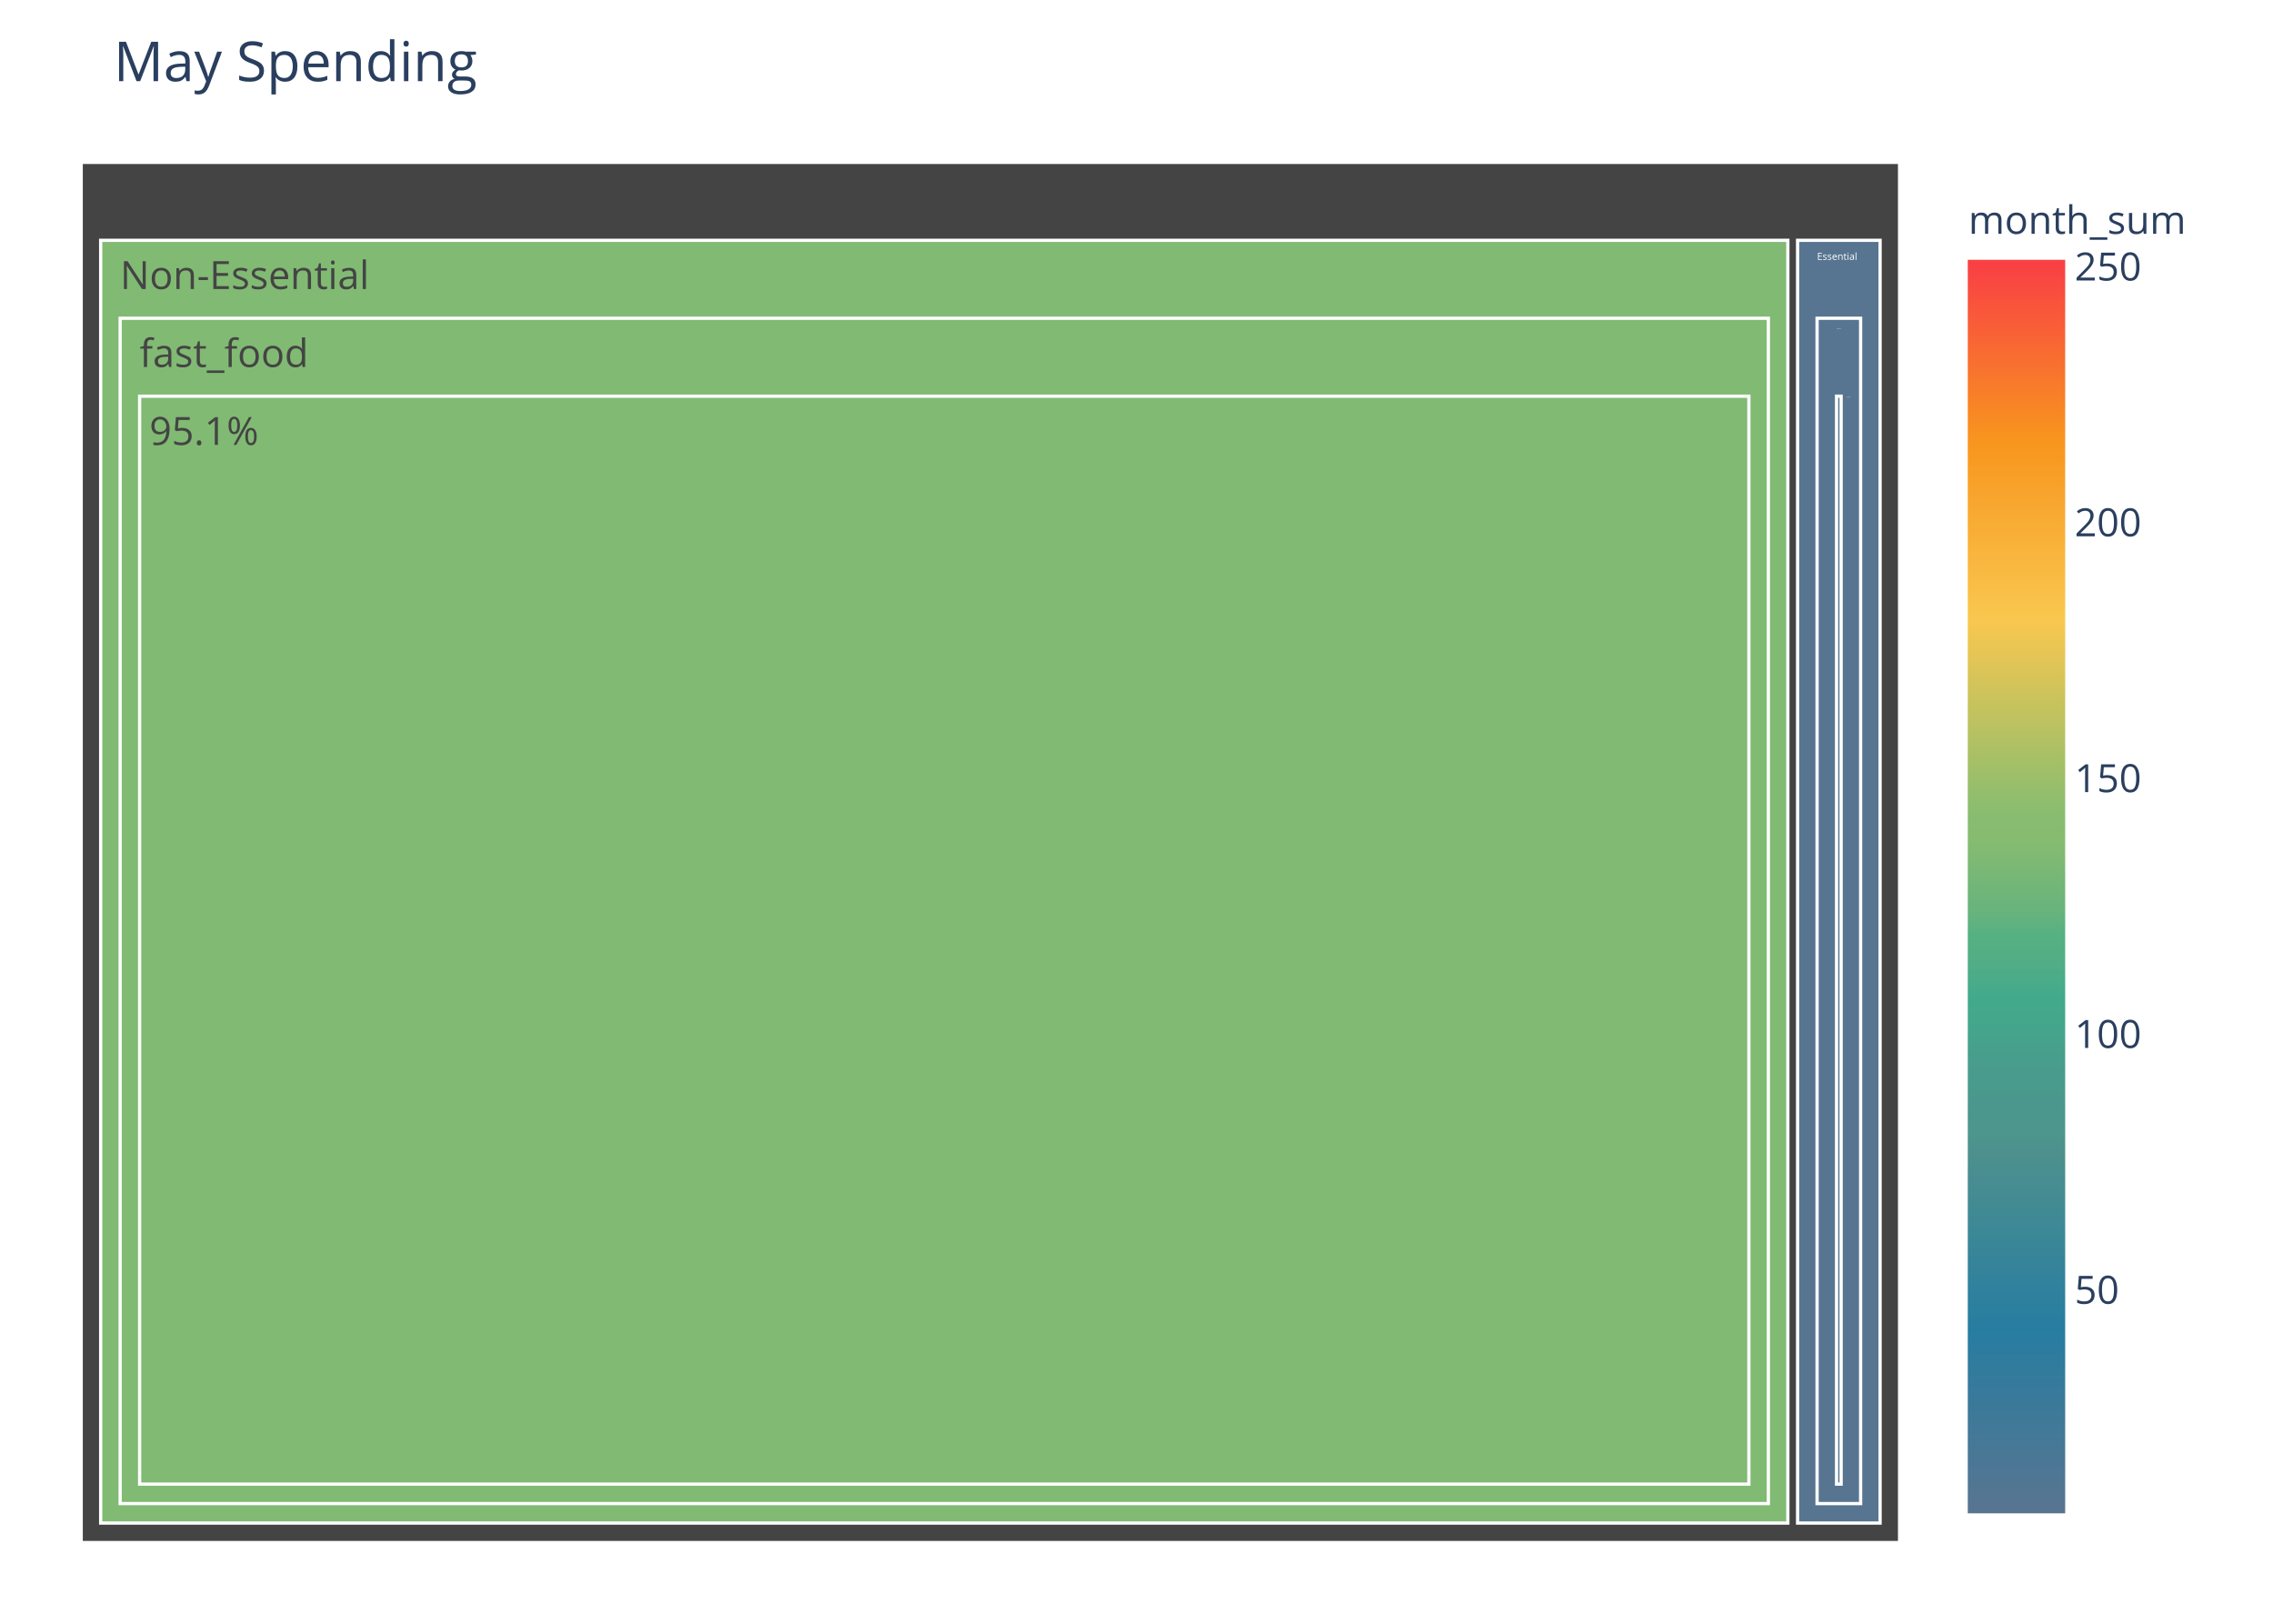
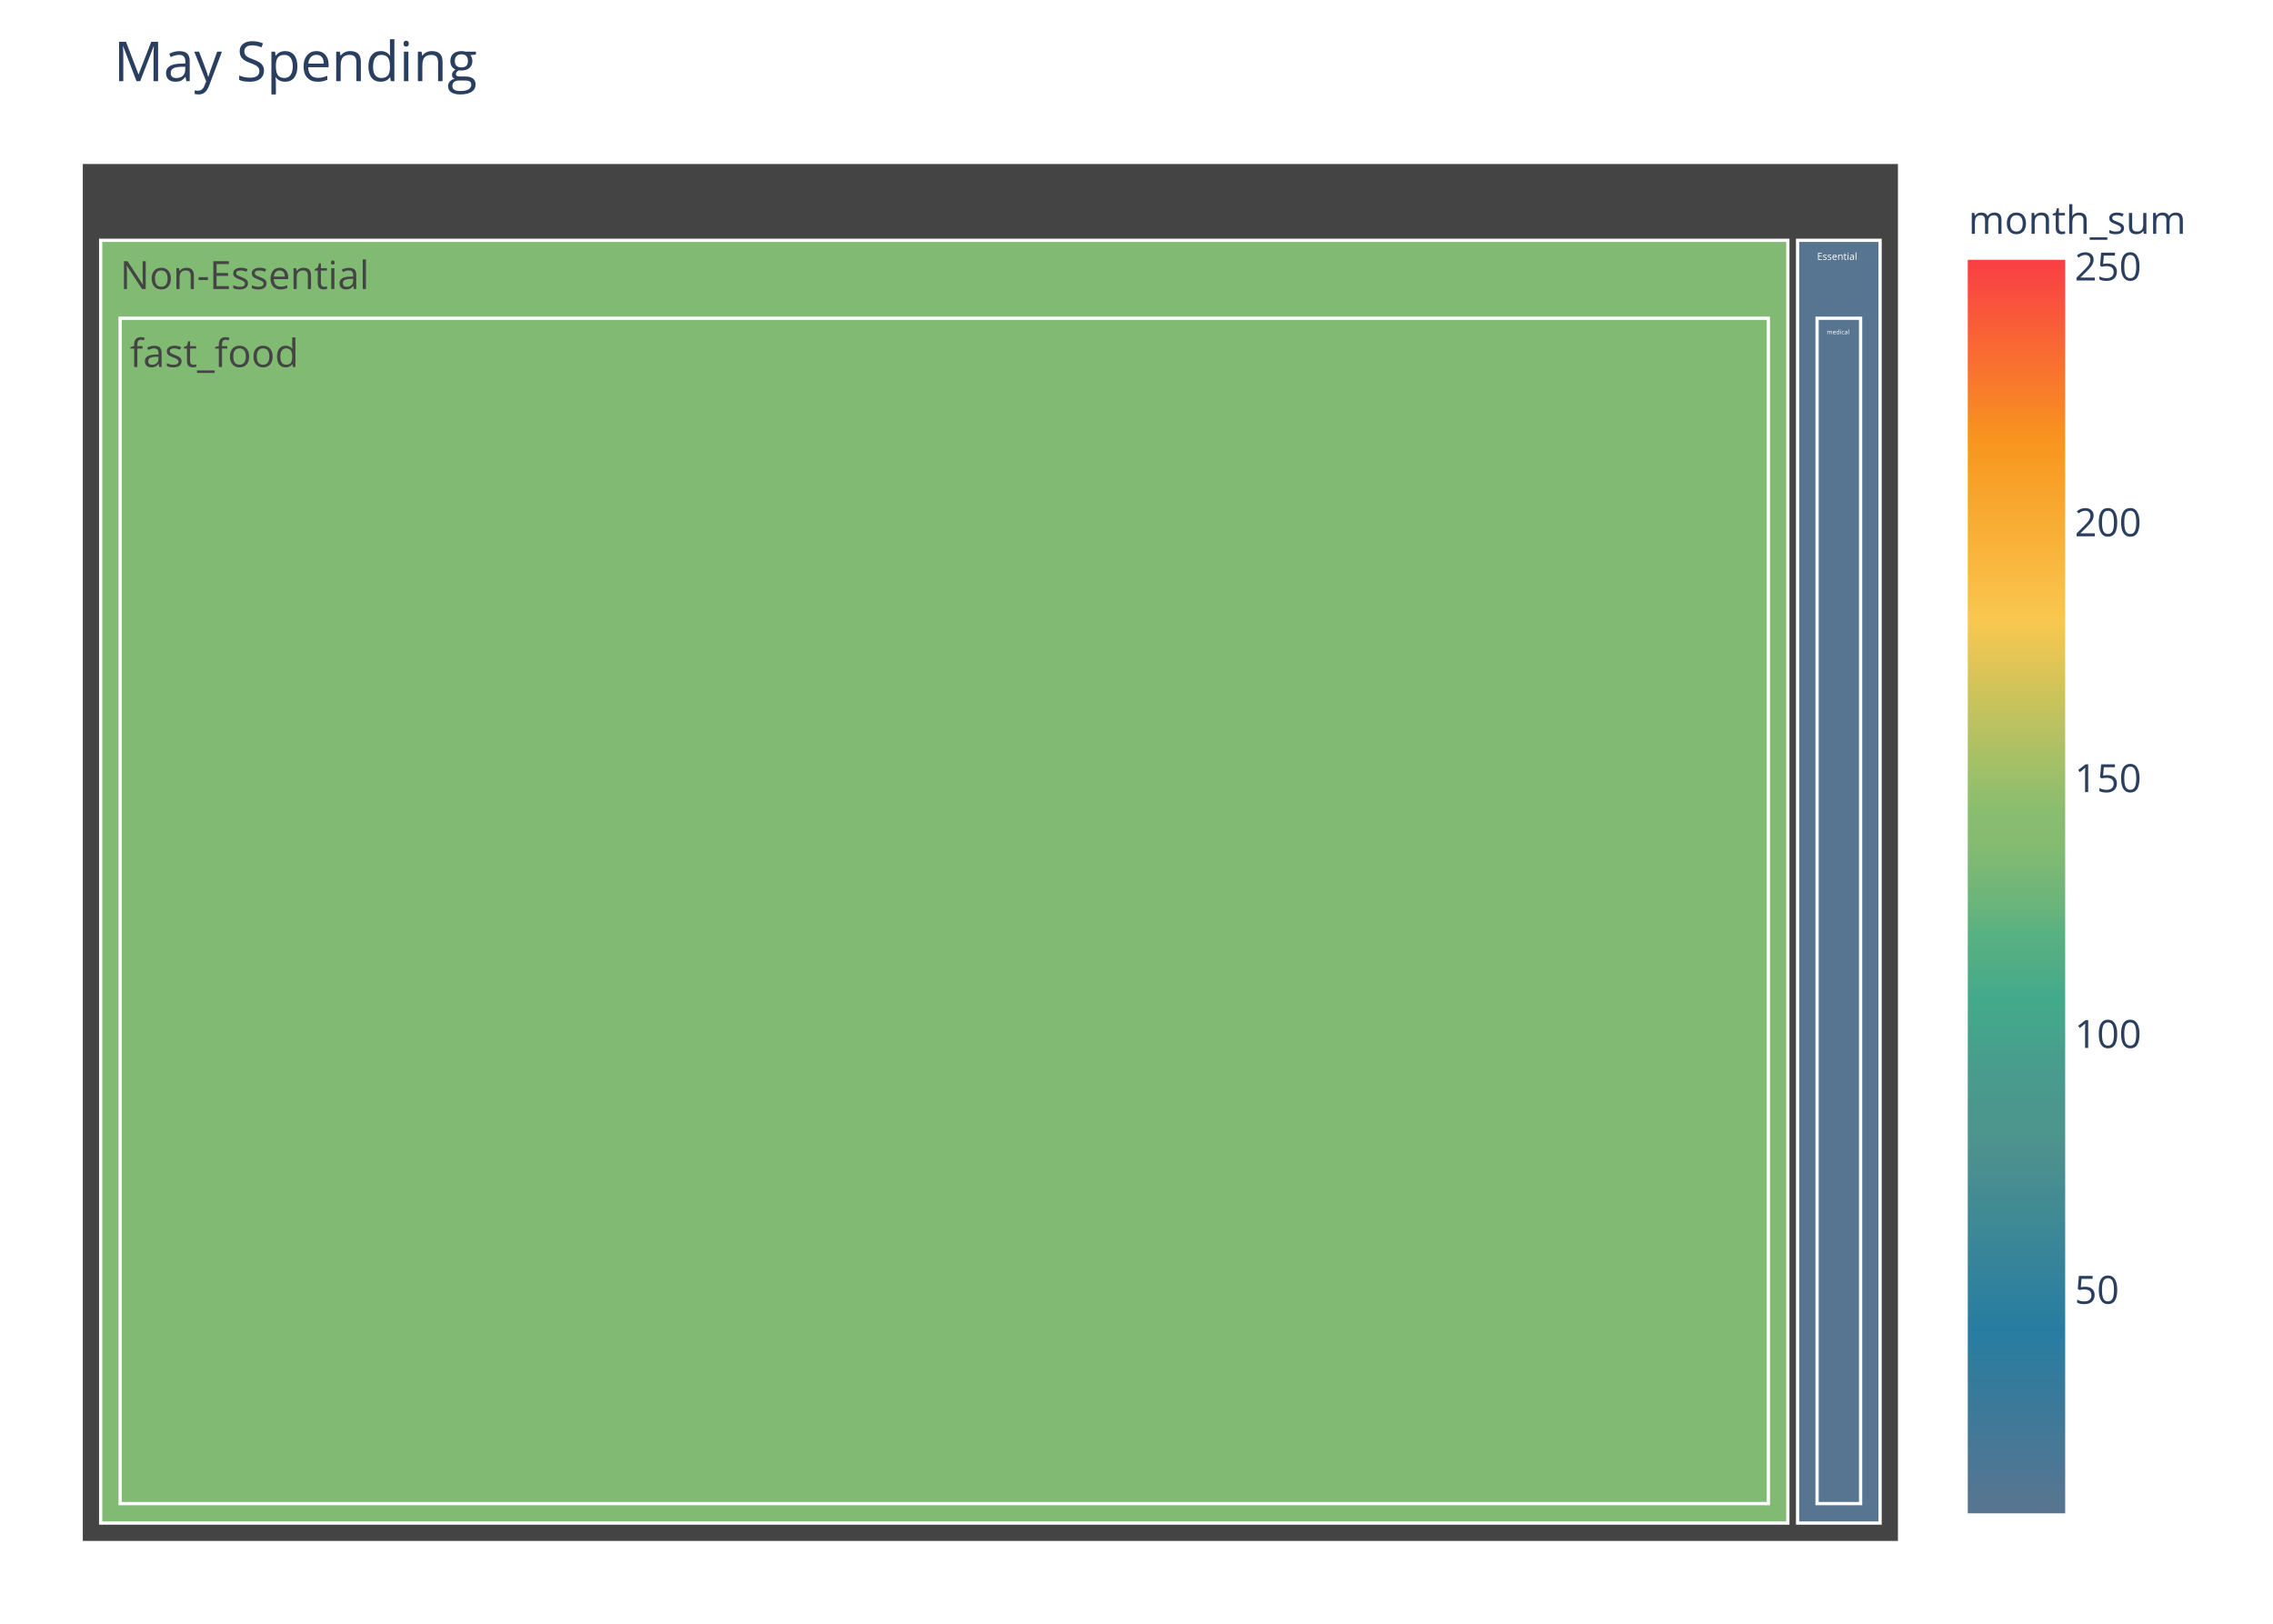
<svg xmlns="http://www.w3.org/2000/svg" class="main-svg" width="700" height="500" style="" viewBox="0 0 700 500">
  <rect x="0" y="0" width="700" height="500" style="fill: rgb(255, 255, 255); fill-opacity: 1;" />
-   <defs id="defs-0cb4f3">
+   <defs id="defs-95114f">
    <g class="clips" />
    <g class="gradients">
-       <linearGradient x1="0" x2="0" y1="1" y2="0" id="g0cb4f3-cbcoloraxis">
+       <linearGradient x1="0" x2="0" y1="1" y2="0" id="g95114f-cbcoloraxis">
        <stop offset="0%" stop-color="rgb(87, 117, 144)" stop-opacity="1" />
        <stop offset="1.587%" stop-color="rgb(82, 118, 146)" stop-opacity="1" />
        <stop offset="3.175%" stop-color="rgb(76, 119, 148)" stop-opacity="1" />
        <stop offset="4.762%" stop-color="rgb(71, 120, 150)" stop-opacity="1" />
        <stop offset="6.349%" stop-color="rgb(66, 121, 152)" stop-opacity="1" />
        <stop offset="7.937%" stop-color="rgb(60, 121, 153)" stop-opacity="1" />
        <stop offset="9.524%" stop-color="rgb(55, 122, 155)" stop-opacity="1" />
        <stop offset="11.111%" stop-color="rgb(50, 123, 157)" stop-opacity="1" />
        <stop offset="12.698%" stop-color="rgb(44, 124, 159)" stop-opacity="1" />
        <stop offset="14.286%" stop-color="rgb(39, 125, 161)" stop-opacity="1" />
        <stop offset="15.873%" stop-color="rgb(43, 127, 159)" stop-opacity="1" />
        <stop offset="17.46%" stop-color="rgb(47, 129, 157)" stop-opacity="1" />
        <stop offset="19.048%" stop-color="rgb(52, 131, 155)" stop-opacity="1" />
        <stop offset="20.635%" stop-color="rgb(56, 133, 153)" stop-opacity="1" />
        <stop offset="22.222%" stop-color="rgb(60, 136, 150)" stop-opacity="1" />
        <stop offset="23.81%" stop-color="rgb(64, 138, 148)" stop-opacity="1" />
        <stop offset="25.397%" stop-color="rgb(69, 140, 146)" stop-opacity="1" />
        <stop offset="26.984%" stop-color="rgb(73, 142, 144)" stop-opacity="1" />
        <stop offset="28.571%" stop-color="rgb(77, 144, 142)" stop-opacity="1" />
        <stop offset="30.159%" stop-color="rgb(76, 150, 141)" stop-opacity="1" />
        <stop offset="31.746%" stop-color="rgb(75, 150, 141)" stop-opacity="1" />
        <stop offset="33.333%" stop-color="rgb(74, 153, 141)" stop-opacity="1" />
        <stop offset="34.921%" stop-color="rgb(73, 156, 141)" stop-opacity="1" />
        <stop offset="36.508%" stop-color="rgb(71, 158, 140)" stop-opacity="1" />
        <stop offset="38.095%" stop-color="rgb(69, 164, 140)" stop-opacity="1" />
        <stop offset="39.683%" stop-color="rgb(68, 167, 139)" stop-opacity="1" />
        <stop offset="41.27%" stop-color="rgb(67, 170, 139)" stop-opacity="1" />
        <stop offset="42.857%" stop-color="rgb(76, 172, 136)" stop-opacity="1" />
        <stop offset="44.444%" stop-color="rgb(84, 174, 132)" stop-opacity="1" />
        <stop offset="46.032%" stop-color="rgb(85, 176, 130)" stop-opacity="1" />
        <stop offset="47.619%" stop-color="rgb(101, 179, 126)" stop-opacity="1" />
        <stop offset="49.206%" stop-color="rgb(110, 181, 122)" stop-opacity="1" />
        <stop offset="50.794%" stop-color="rgb(118, 183, 119)" stop-opacity="1" />
        <stop offset="52.381%" stop-color="rgb(127, 186, 116)" stop-opacity="1" />
        <stop offset="53.968%" stop-color="rgb(135, 188, 112)" stop-opacity="1" />
        <stop offset="55.556%" stop-color="rgb(136, 188, 112)" stop-opacity="1" />
        <stop offset="57.143%" stop-color="rgb(144, 190, 109)" stop-opacity="1" />
        <stop offset="58.73%" stop-color="rgb(156, 191, 106)" stop-opacity="1" />
        <stop offset="60.317%" stop-color="rgb(167, 192, 102)" stop-opacity="1" />
        <stop offset="61.905%" stop-color="rgb(179, 193, 99)" stop-opacity="1" />
        <stop offset="63.492%" stop-color="rgb(191, 194, 96)" stop-opacity="1" />
        <stop offset="65.079%" stop-color="rgb(202, 195, 92)" stop-opacity="1" />
        <stop offset="66.667%" stop-color="rgb(214, 196, 89)" stop-opacity="1" />
        <stop offset="68.254%" stop-color="rgb(226, 197, 86)" stop-opacity="1" />
        <stop offset="69.841%" stop-color="rgb(237, 198, 82)" stop-opacity="1" />
        <stop offset="71.429%" stop-color="rgb(249, 199, 79)" stop-opacity="1" />
        <stop offset="73.016%" stop-color="rgb(249, 194, 74)" stop-opacity="1" />
        <stop offset="74.603%" stop-color="rgb(249, 188, 68)" stop-opacity="1" />
        <stop offset="76.19%" stop-color="rgb(249, 183, 63)" stop-opacity="1" />
        <stop offset="77.778%" stop-color="rgb(249, 177, 57)" stop-opacity="1" />
        <stop offset="79.365%" stop-color="rgb(248, 172, 52)" stop-opacity="1" />
        <stop offset="80.952%" stop-color="rgb(248, 166, 46)" stop-opacity="1" />
        <stop offset="82.54%" stop-color="rgb(248, 161, 41)" stop-opacity="1" />
        <stop offset="84.127%" stop-color="rgb(248, 155, 35)" stop-opacity="1" />
        <stop offset="85.714%" stop-color="rgb(248, 150, 30)" stop-opacity="1" />
        <stop offset="87.302%" stop-color="rgb(248, 141, 34)" stop-opacity="1" />
        <stop offset="88.889%" stop-color="rgb(248, 131, 38)" stop-opacity="1" />
        <stop offset="90.476%" stop-color="rgb(248, 122, 43)" stop-opacity="1" />
        <stop offset="92.063%" stop-color="rgb(248, 112, 47)" stop-opacity="1" />
        <stop offset="93.651%" stop-color="rgb(249, 103, 51)" stop-opacity="1" />
        <stop offset="95.238%" stop-color="rgb(249, 93, 55)" stop-opacity="1" />
        <stop offset="96.825%" stop-color="rgb(249, 84, 60)" stop-opacity="1" />
        <stop offset="98.413%" stop-color="rgb(249, 74, 64)" stop-opacity="1" />
        <stop offset="100%" stop-color="rgb(249, 65, 68)" stop-opacity="1" />
      </linearGradient>
    </g>
  </defs>
  <g class="bglayer" />
  <g class="layer-below">
    <g class="imagelayer" />
    <g class="shapelayer" />
  </g>
  <g class="cartesianlayer" />
  <g class="polarlayer" />
  <g class="ternarylayer" />
  <g class="geolayer" />
  <g class="funnelarealayer" />
  <g class="pielayer" />
  <g class="treemaplayer">
    <g class="trace treemap" style="opacity: 1;">
      <g class="slice cursor-pointer">
        <path class="surface" d="M25,50L585,50L585,475L25,475Z" style="pointer-events: all; stroke-width: 1; fill: rgb(68, 68, 68); fill-opacity: 1; stroke: rgb(255, 255, 255); stroke-opacity: 1; opacity: 1;" />
        <g class="slicetext">
          <text data-notex="1" class="slicetext" text-anchor="start" x="0" y="0" style="font-family: 'Open Sans', verdana, arial, sans-serif; font-size: 12px; fill: rgb(255, 255, 255); fill-opacity: 1; white-space: pre;" transform="translate(31,65)"> </text>
        </g>
      </g>
      <g class="slice cursor-pointer">
        <path class="surface" d="M31,74L550.59,74L550.59,469L31,469Z" style="pointer-events: all; stroke-width: 1; fill: rgb(129, 186, 115); fill-opacity: 1; stroke: rgb(255, 255, 255); stroke-opacity: 1; opacity: 1;" />
        <g class="slicetext">
          <text data-notex="1" class="slicetext" text-anchor="start" x="0" y="0" style="font-family: 'Open Sans', verdana, arial, sans-serif; font-size: 12px; fill: rgb(68, 68, 68); fill-opacity: 1; white-space: pre;" transform="translate(37,89)">Non-Essential</text>
        </g>
      </g>
      <g class="slice cursor-pointer">
        <path class="surface" d="M553.59,74L579,74L579,469L553.59,469Z" style="pointer-events: all; stroke-width: 1; fill: rgb(87, 117, 144); fill-opacity: 1; stroke: rgb(255, 255, 255); stroke-opacity: 1; opacity: 1;" />
        <g class="slicetext">
          <text data-notex="1" class="slicetext" text-anchor="start" x="0" y="0" style="font-family: 'Open Sans', verdana, arial, sans-serif; font-size: 12px; fill: rgb(255, 255, 255); fill-opacity: 1; white-space: pre;" transform="translate(559.59,80.01578)scale(0.2513147)">Essential</text>
        </g>
      </g>
      <g class="slice cursor-pointer">
        <path class="surface" d="M37,98L544.59,98L544.59,463L37,463Z" style="pointer-events: all; stroke-width: 1; fill: rgb(129, 186, 115); fill-opacity: 1; stroke: rgb(255, 255, 255); stroke-opacity: 1; opacity: 1;" />
        <g class="slicetext">
-           <text data-notex="1" class="slicetext" text-anchor="start" x="0" y="0" style="font-family: 'Open Sans', verdana, arial, sans-serif; font-size: 12px; fill: rgb(68, 68, 68); fill-opacity: 1; white-space: pre;" transform="translate(43,113)">fast_food</text>
+           <text data-notex="1" class="slicetext" text-anchor="start" x="0" y="0" style="font-family: 'Open Sans', verdana, arial, sans-serif; font-size: 12px; fill: rgb(68, 68, 68); fill-opacity: 1; white-space: pre;" transform="translate(40,113)">fast_food</text>
        </g>
      </g>
      <g class="slice cursor-pointer">
        <path class="surface" d="M559.59,98L573,98L573,463L559.59,463Z" style="pointer-events: all; stroke-width: 1; fill: rgb(87, 117, 144); fill-opacity: 1; stroke: rgb(255, 255, 255); stroke-opacity: 1; opacity: 1;" />
        <g class="slicetext">
-           <text data-notex="1" class="slicetext" text-anchor="start" x="0" y="0" style="font-family: 'Open Sans', verdana, arial, sans-serif; font-size: 12px; fill: rgb(255, 255, 255); fill-opacity: 1; white-space: pre;" transform="translate(565.59,101.3651)scale(0.03042466)">medical</text>
-         </g>
-       </g>
-       <g class="slice cursor-pointer">
-         <path class="surface" d="M43,122L538.59,122L538.59,457L43,457Z" style="pointer-events: all; stroke-width: 1; fill: rgb(129, 186, 115); fill-opacity: 1; stroke: rgb(255, 255, 255); stroke-opacity: 1; opacity: 1;" />
-         <g class="slicetext">
-           <text data-notex="1" class="slicetext" text-anchor="start" x="0" y="0" style="font-family: 'Open Sans', verdana, arial, sans-serif; font-size: 12px; fill: rgb(68, 68, 68); fill-opacity: 1; white-space: pre;" transform="translate(46,137)">95.1%</text>
-         </g>
-       </g>
-       <g class="slice cursor-pointer">
-         <path class="surface" d="M565.59,122L567,122L567,457L565.59,457Z" style="pointer-events: all; stroke-width: 1; fill: rgb(87, 117, 144); fill-opacity: 1; stroke: rgb(255, 255, 255); stroke-opacity: 1; opacity: 1;" />
-         <g class="slicetext">
-           <text data-notex="1" class="slicetext" text-anchor="start" x="0" y="0" style="font-family: 'Open Sans', verdana, arial, sans-serif; font-size: 12px; fill: rgb(255, 255, 255); fill-opacity: 1; white-space: pre;" transform="translate(568.59,122.4212)scale(0.03509901)">5.17%</text>
+           <text data-notex="1" class="slicetext" text-anchor="start" x="0" y="0" style="font-family: 'Open Sans', verdana, arial, sans-serif; font-size: 12px; fill: rgb(255, 255, 255); fill-opacity: 1; white-space: pre;" transform="translate(562.59,102.9187)scale(0.159892)">medical</text>
        </g>
      </g>
    </g>
  </g>
  <g class="sunburstlayer" />
  <g class="glimages" />
-   <defs id="topdefs-0cb4f3">
+   <defs id="topdefs-95114f">
    <g class="clips" />
  </defs>
  <g class="layer-above">
    <g class="imagelayer" />
    <g class="shapelayer" />
  </g>
  <g class="infolayer">
    <g class="cbcoloraxis colorbar" transform="translate(25,50)">
      <rect class="cbbg" x="571" y="0" width="92.219" height="425" style="fill: rgb(0, 0, 0); fill-opacity: 0; stroke: rgb(68, 68, 68); stroke-opacity: 1; stroke-width: 0;" />
      <g class="cbfills" transform="translate(0,30)">
-         <rect class="cbfill" x="581" width="30" y="0" height="386" style="fill: url('#g0cb4f3-cbcoloraxis');" />
+         <rect class="cbfill" x="581" width="30" y="0" height="386" style="fill: url('#g95114f-cbcoloraxis');" />
      </g>
      <g class="cblines" transform="translate(0,30)" />
      <g class="cbaxis crisp" transform="translate(0,-50)">
        <g class="ycbcoloraxistick">
          <text text-anchor="start" x="613.9" y="4.2" transform="translate(0,397.26)" style="font-family: 'Open Sans', verdana, arial, sans-serif; font-size: 12px; fill: rgb(42, 63, 95); fill-opacity: 1; white-space: pre;">50</text>
        </g>
        <g class="ycbcoloraxistick">
          <text text-anchor="start" x="613.9" y="4.2" transform="translate(0,318.49)" style="font-family: 'Open Sans', verdana, arial, sans-serif; font-size: 12px; fill: rgb(42, 63, 95); fill-opacity: 1; white-space: pre;">100</text>
        </g>
        <g class="ycbcoloraxistick">
          <text text-anchor="start" x="613.9" y="4.2" transform="translate(0,239.72)" style="font-family: 'Open Sans', verdana, arial, sans-serif; font-size: 12px; fill: rgb(42, 63, 95); fill-opacity: 1; white-space: pre;">150</text>
        </g>
        <g class="ycbcoloraxistick">
          <text text-anchor="start" x="613.9" y="4.2" transform="translate(0,160.94)" style="font-family: 'Open Sans', verdana, arial, sans-serif; font-size: 12px; fill: rgb(42, 63, 95); fill-opacity: 1; white-space: pre;">200</text>
        </g>
        <g class="ycbcoloraxistick">
          <text text-anchor="start" x="613.9" y="4.2" transform="translate(0,82.17)" style="font-family: 'Open Sans', verdana, arial, sans-serif; font-size: 12px; fill: rgb(42, 63, 95); fill-opacity: 1; white-space: pre;">250</text>
        </g>
      </g>
      <g class="cbtitleunshift" transform="translate(-25,-50)">
        <g class="cbtitle" transform="">
          <text class="ycbcoloraxistitle" x="606.2" y="72" text-anchor="start" style="font-family: 'Open Sans', verdana, arial, sans-serif; font-size: 12px; fill: rgb(42, 63, 95); opacity: 1; font-weight: normal; white-space: pre;">month_sum</text>
        </g>
      </g>
      <rect class="cboutline" x="581" y="29.5" width="30" height="385.5" style="stroke: rgb(68, 68, 68); stroke-opacity: 1; fill: none; stroke-width: 0;" />
    </g>
    <g class="g-gtitle">
      <text class="gtitle" x="35" y="25" text-anchor="start" dy="0em" style="font-family: 'Open Sans', verdana, arial, sans-serif; font-size: 17px; fill: rgb(42, 63, 95); opacity: 1; font-weight: normal; white-space: pre;">May Spending</text>
    </g>
  </g>
</svg>
